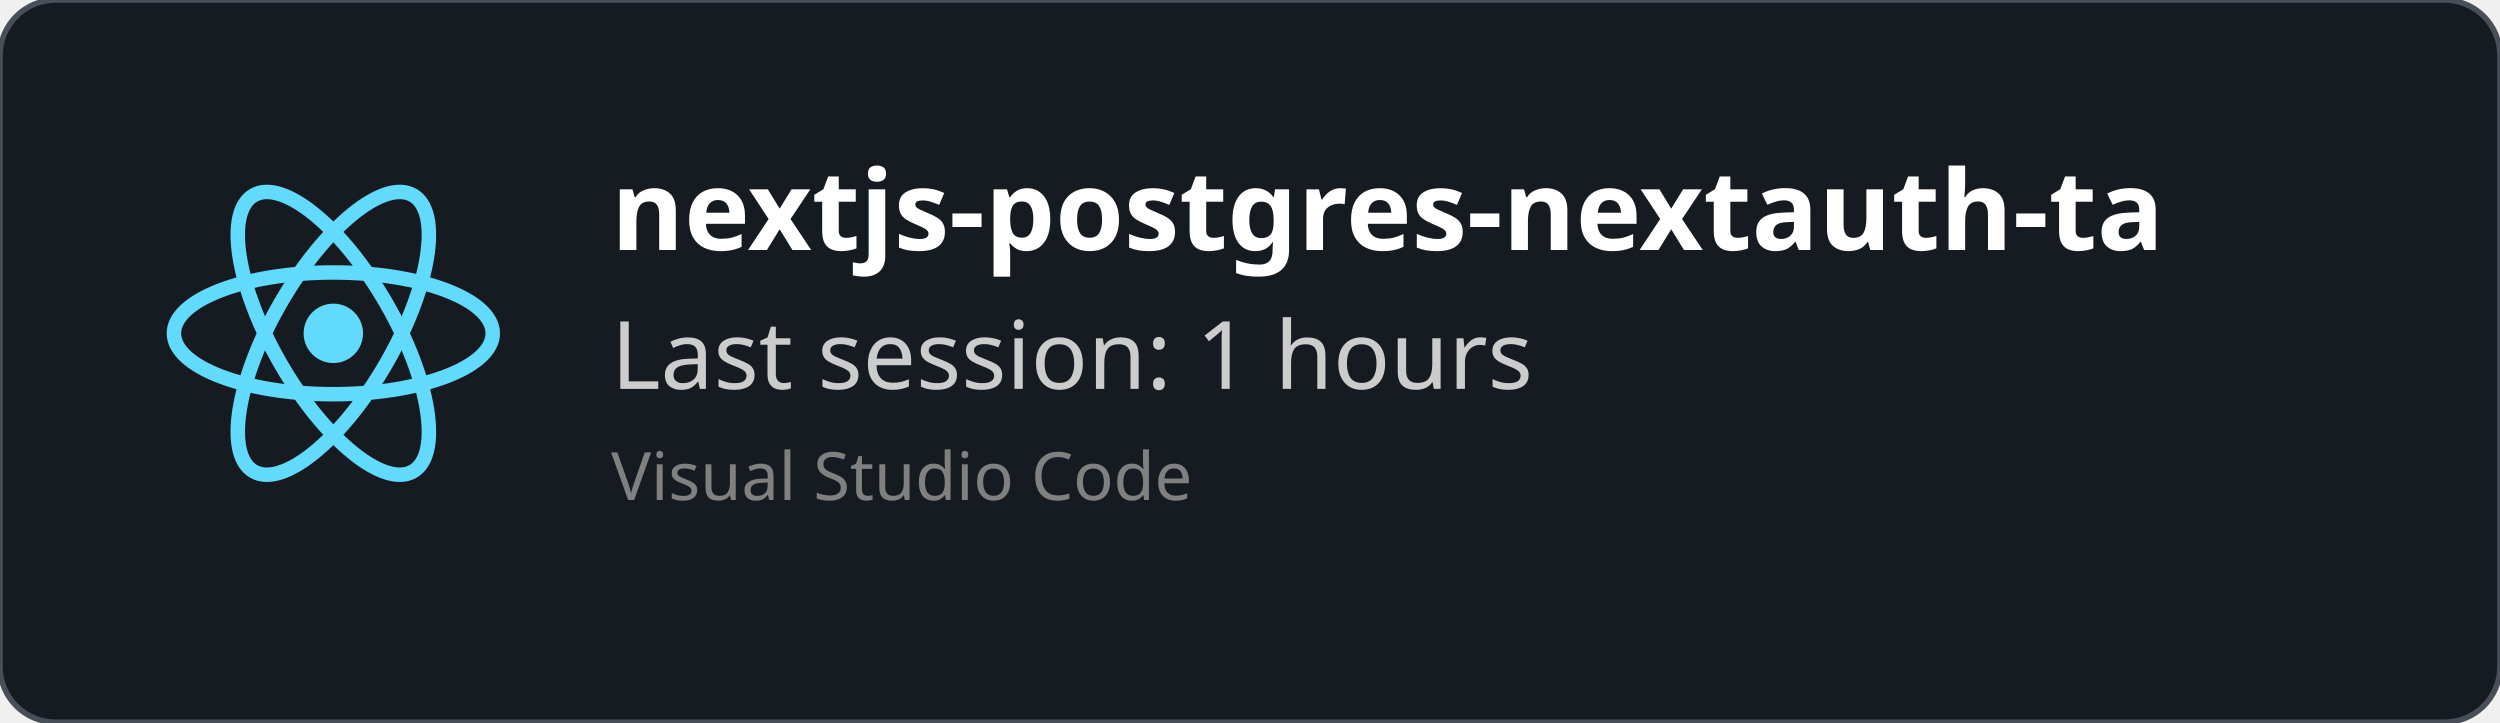
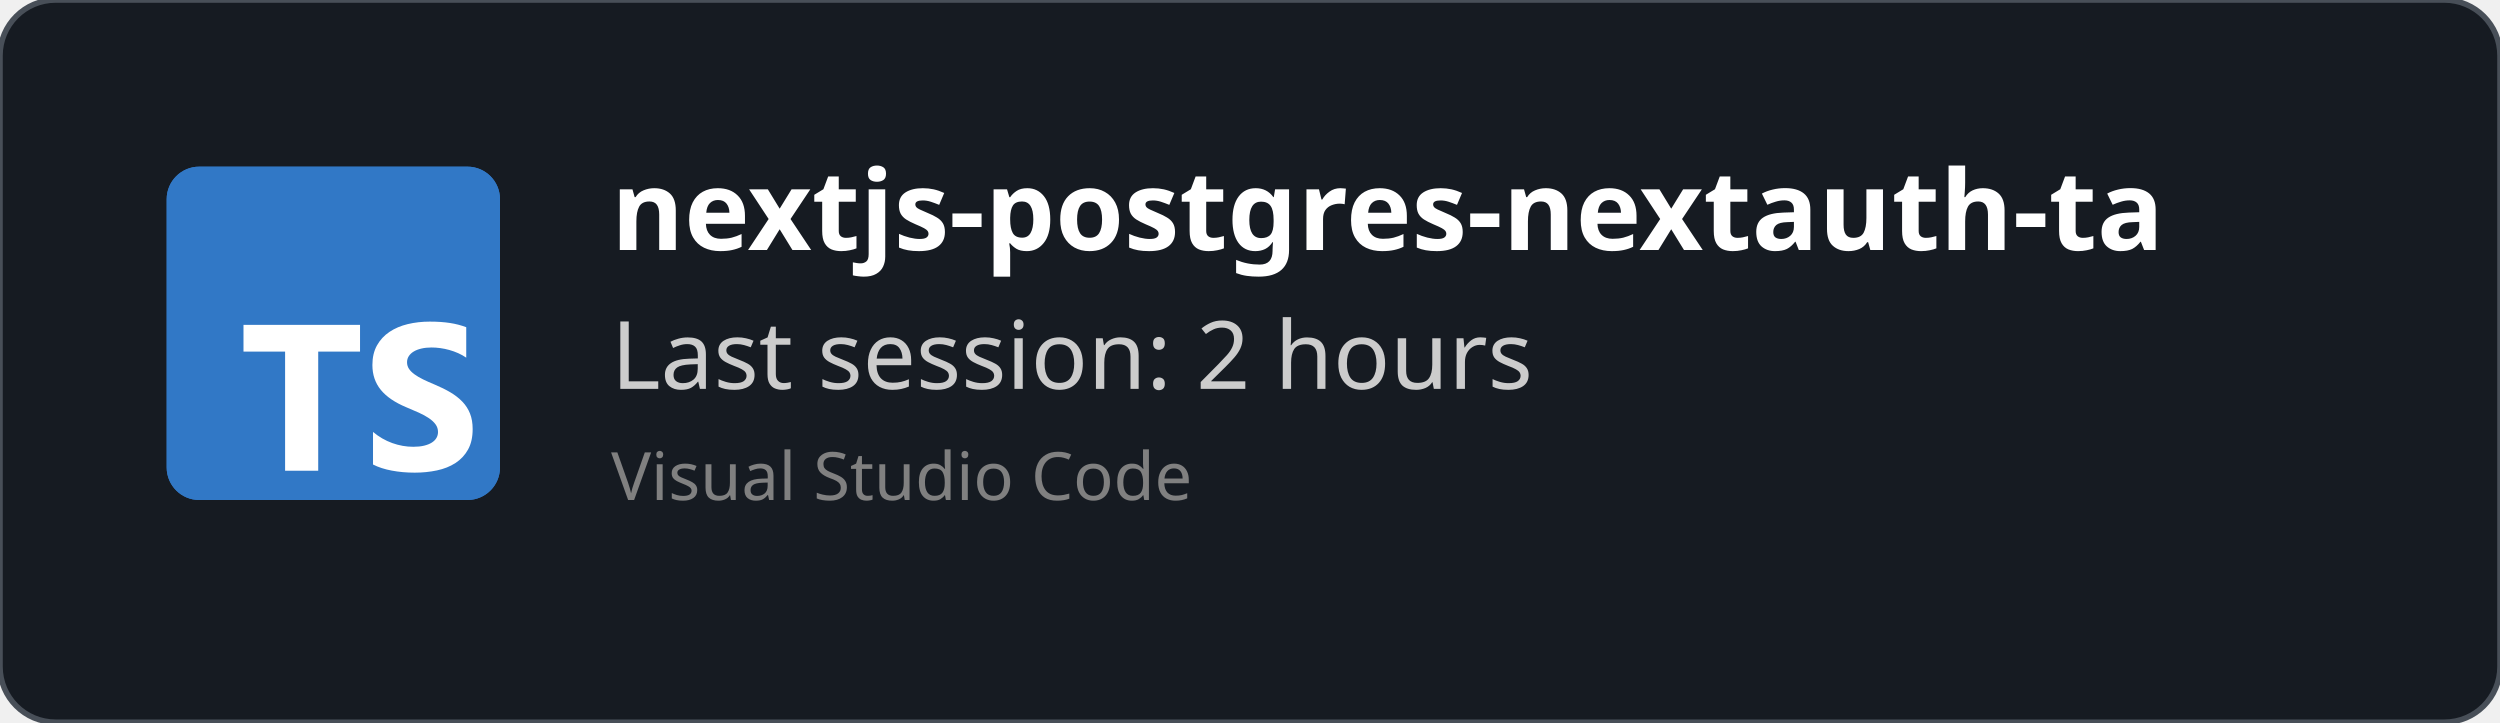
<svg xmlns="http://www.w3.org/2000/svg" width="450" height="130" viewBox="0 0 450 130" fill="none" role="img">
  <style>
    *{
        font-family: 'Segoe UI', Ubuntu, monospace
    }
    </style>
  <defs>
    <clipPath id="horizontalClip" x="20" y="20" width="500" height="200">
      <rect x="90" y="20" width="300" height="50" />
    </clipPath>
  </defs>
  <rect width="450" height="130" fill="rgba(22,27,34)" stroke="#484f58" stroke-width="1" fill-opacity="1" stroke-opacity="1" x="0" y="0" rx="10px" ry="10px">
    </rect>
-   <svg height="60" width="60" x="30" y="30" viewBox="-11.5 -10.232 23 20.463">
-     <circle cx="0" cy="0" r="2.05" fill="#61dafb" />
-     <g stroke="#61dafb" stroke-width="1" fill="none">
-       <ellipse rx="11" ry="4.2" />
-       <ellipse rx="11" ry="4.2" transform="rotate(60)" />
-       <ellipse rx="11" ry="4.2" transform="rotate(120)" />
-     </g>
+   <svg fill="none" height="60" viewBox="0 0 512 512" width="60" x="30" y="30">
+     <rect fill="#3178c6" height="512" rx="50" width="512" />
+     <rect fill="#3178c6" height="512" rx="50" width="512" />
+     <path clip-rule="evenodd" d="m316.939 407.424v50.061c8.138 4.172 17.763 7.3 28.875 9.386s22.823 3.129 35.135 3.129c11.999 0 23.397-1.147 34.196-3.442 10.799-2.294 20.268-6.075 28.406-11.342 8.138-5.266 14.581-12.15 19.328-20.65s7.121-19.007 7.121-31.522c0-9.074-1.356-17.026-4.069-23.857s-6.625-12.906-11.738-18.225c-5.112-5.319-11.242-10.091-18.389-14.315s-15.207-8.213-24.18-11.967c-6.573-2.712-12.468-5.345-17.685-7.9-5.217-2.556-9.651-5.163-13.303-7.822-3.652-2.66-6.469-5.476-8.451-8.448-1.982-2.973-2.974-6.336-2.974-10.091 0-3.441.887-6.544 2.661-9.308s4.278-5.136 7.512-7.118c3.235-1.981 7.199-3.52 11.894-4.615 4.696-1.095 9.912-1.642 15.651-1.642 4.173 0 8.581.313 13.224.938 4.643.626 9.312 1.591 14.008 2.894 4.695 1.304 9.259 2.947 13.694 4.928 4.434 1.982 8.529 4.276 12.285 6.884v-46.776c-7.616-2.92-15.937-5.084-24.962-6.492s-19.381-2.112-31.066-2.112c-11.895 0-23.163 1.278-33.805 3.833s-20.006 6.544-28.093 11.967c-8.086 5.424-14.476 12.333-19.171 20.729-4.695 8.395-7.043 18.433-7.043 30.114 0 14.914 4.304 27.638 12.912 38.172 8.607 10.533 21.675 19.45 39.204 26.751 6.886 2.816 13.303 5.579 19.25 8.291s11.086 5.528 15.415 8.448c4.33 2.92 7.747 6.101 10.252 9.543 2.504 3.441 3.756 7.352 3.756 11.733 0 3.233-.783 6.231-2.348 8.995s-3.939 5.162-7.121 7.196-7.147 3.624-11.894 4.771c-4.748 1.148-10.303 1.721-16.668 1.721-10.851 0-21.597-1.903-32.24-5.71-10.642-3.806-20.502-9.516-29.579-17.13zm-84.159-123.342h64.22v-41.082h-179v41.082h63.906v182.918h50.874z" fill="#fff" fill-rule="evenodd" />
  </svg>
  <text x="110" y="45" font-size="20" clip-path="url(#horizontalClip)" font-weight="bold" font-family="Ubuntu" fill="white">
    nextjs-postgres-nextauth-tailwindcss-template-main
    </text>
  <text x="110" y="70" font-size="17px" font-family="Ubuntu" fill="#ccc">
-     Last session: 1 hours
+     Last session: 2 hours
    </text>
  <text x="110" y="90" font-size="12px" font-family="Ubuntu" fill="grey">
    Visual Studio Code
    </text>
</svg>
